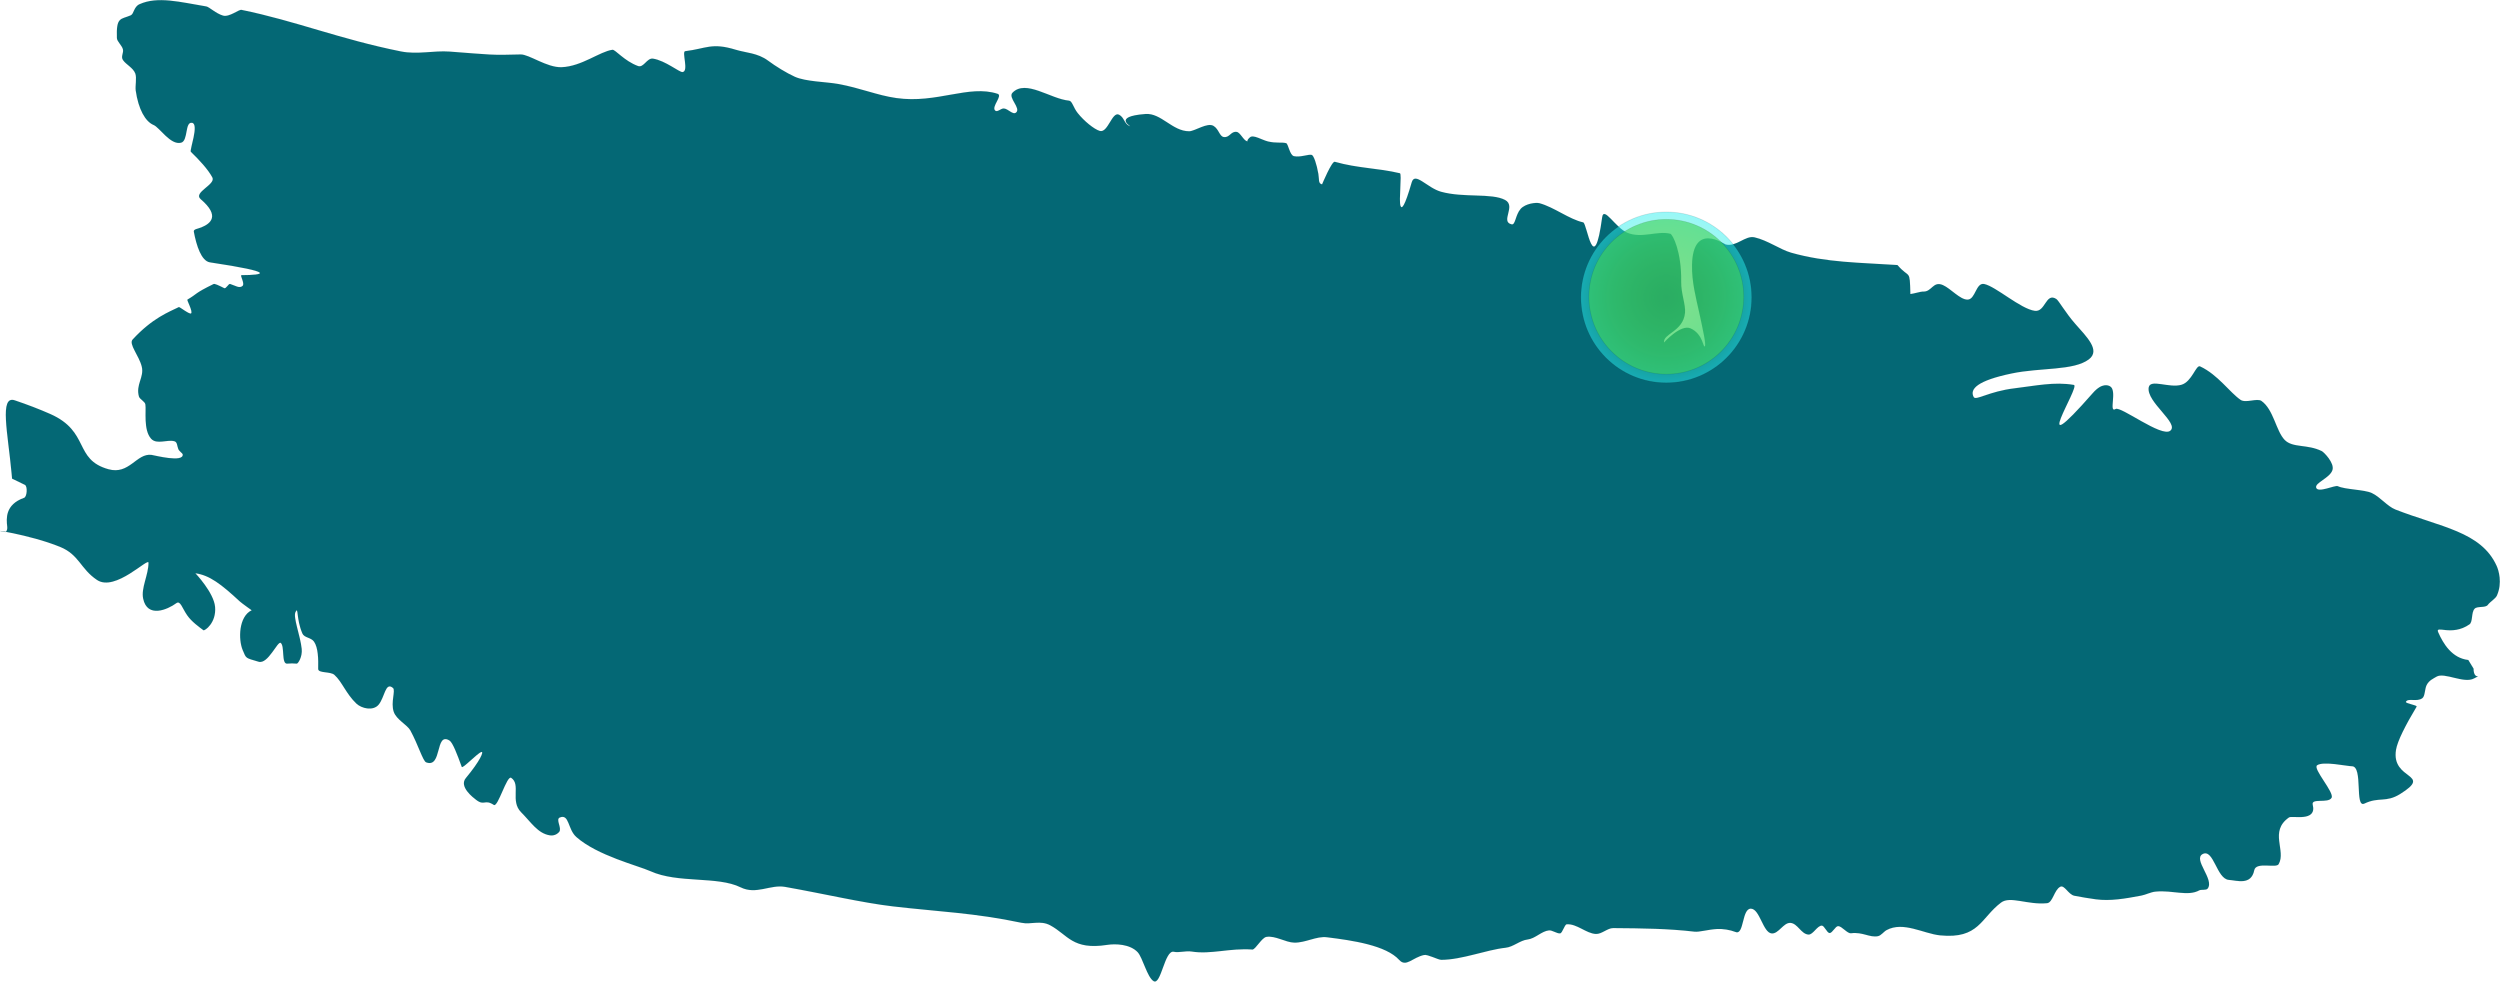
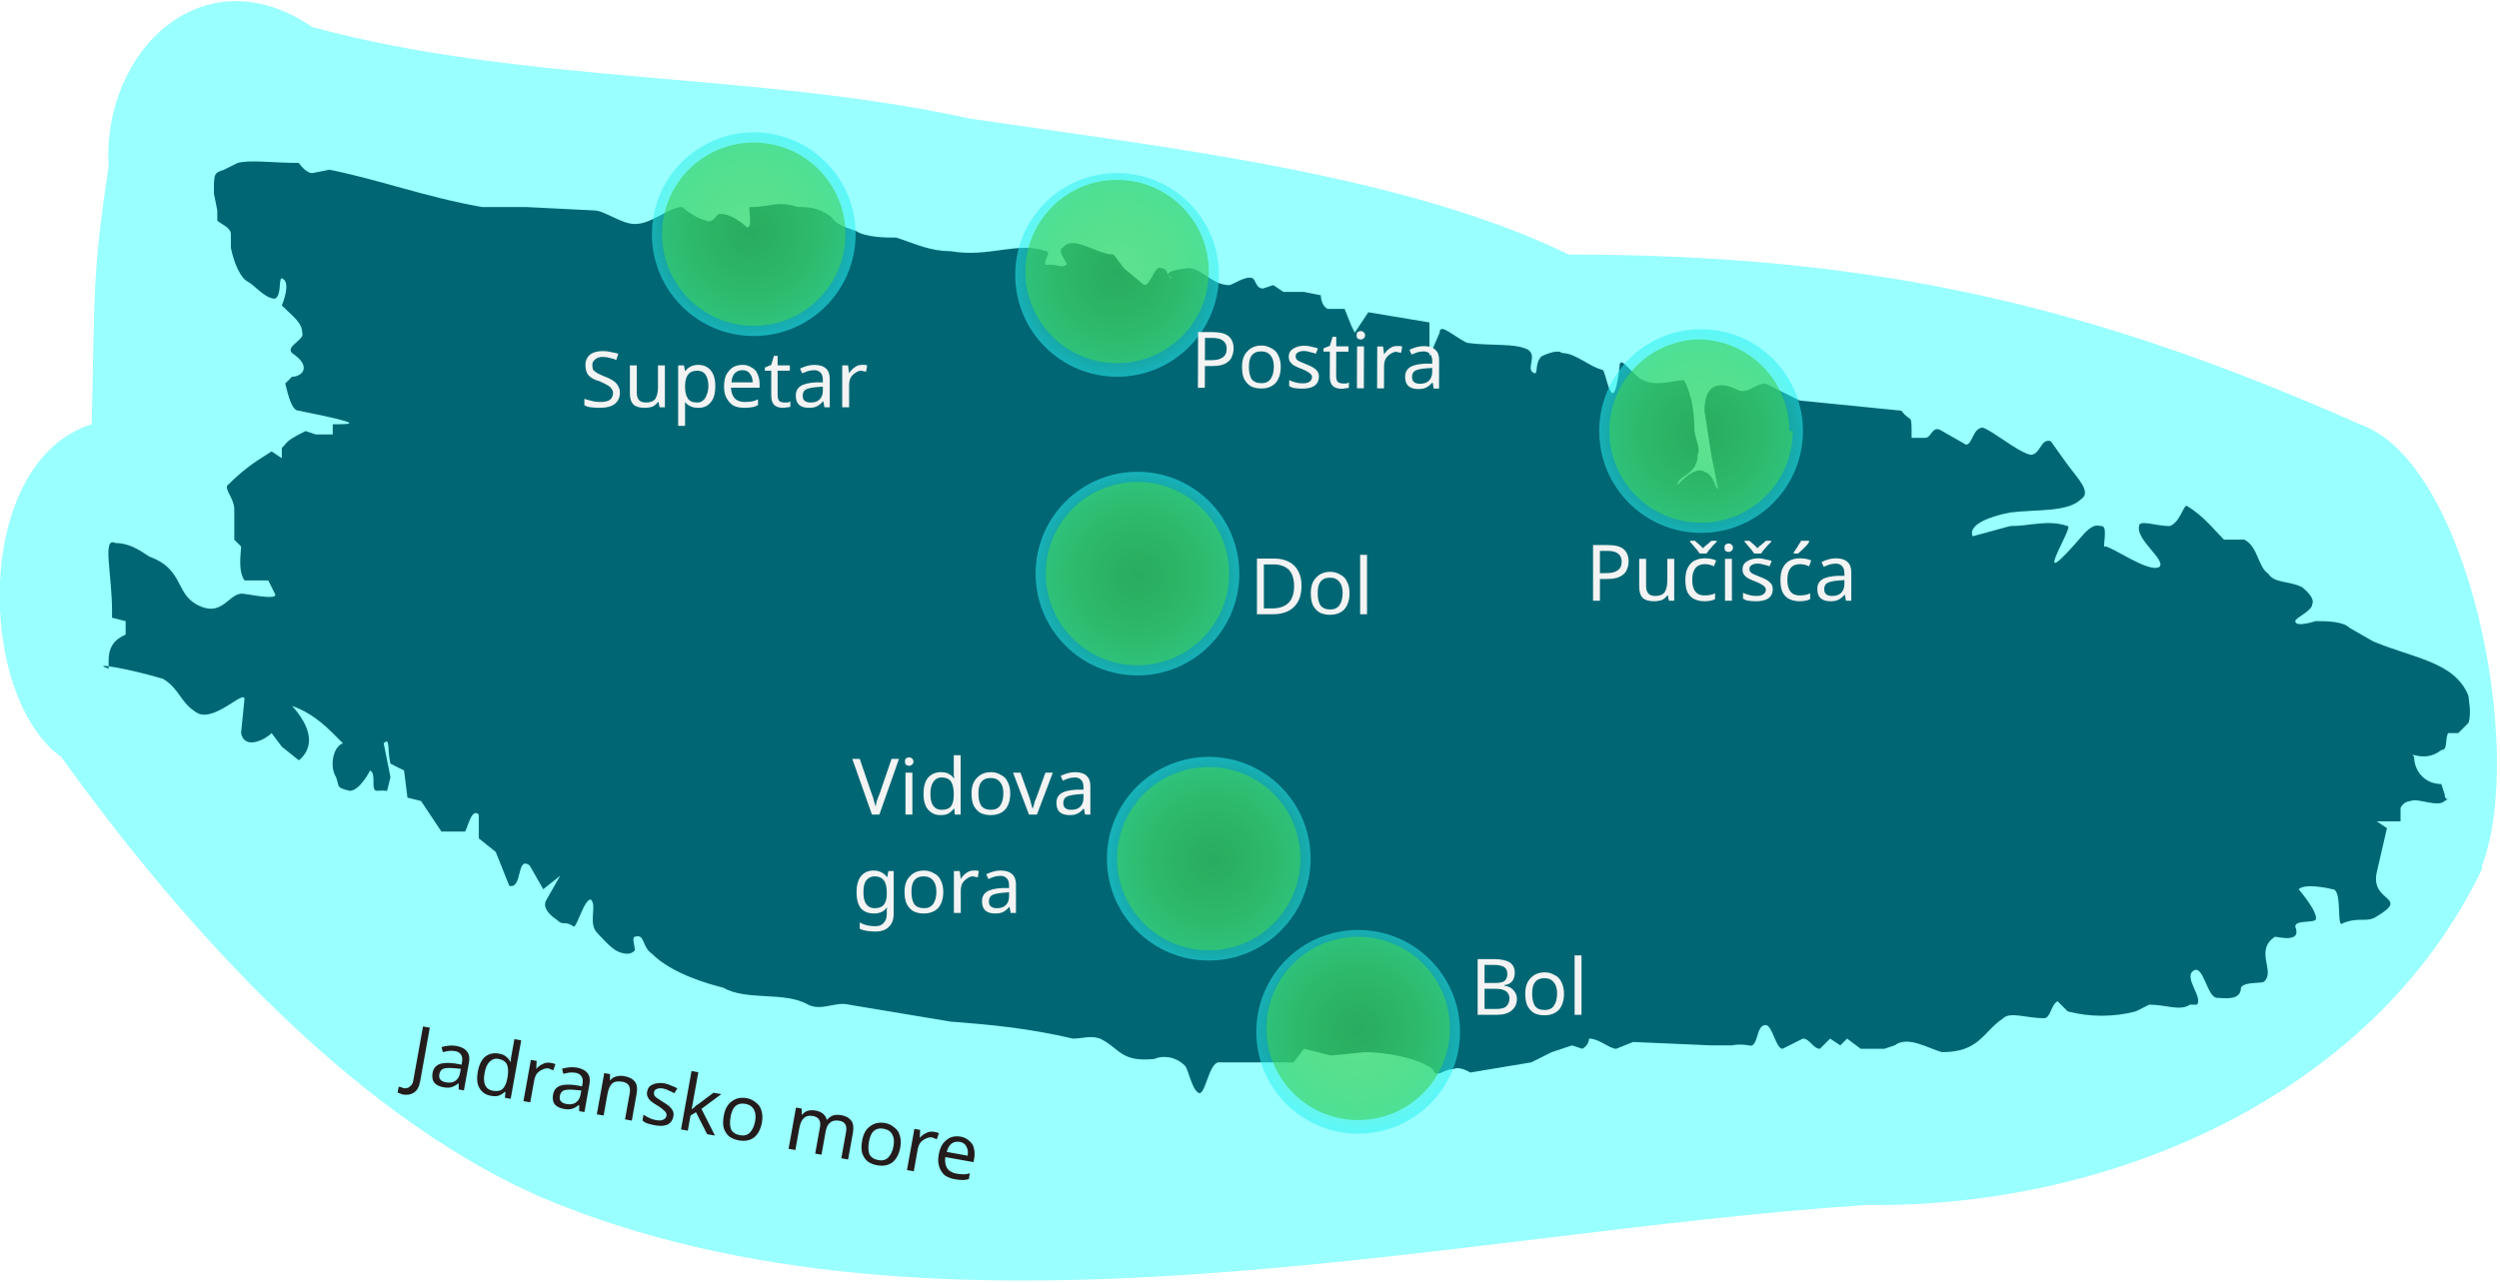
- <svg xmlns="http://www.w3.org/2000/svg" xmlns:xlink="http://www.w3.org/1999/xlink" width="263.72" height="103.554" viewBox="0 0 69.776 27.399">
-   <defs>
-     <linearGradient id="a">
-       <stop offset="0" stop-color="#4dd23f" stop-opacity=".157" />
-       <stop offset="1" stop-color="#2bf0f3" stop-opacity=".867" />
+ <svg xmlns="http://www.w3.org/2000/svg" xmlns:xlink="http://www.w3.org/1999/xlink" viewBox="0 0 73.6 37.8" id="svg76">
+   <defs id="defs80">
+     <linearGradient id="linearGradient4696">
+       <stop offset="0" id="stop4692" stop-color="#4dd23f" stop-opacity=".2" />
+       <stop offset="1" id="stop4694" stop-color="#2bf0f3" stop-opacity=".9" />
    </linearGradient>
-     <radialGradient xlink:href="#a" id="b" cx="47.103" cy="8.207" fx="47.103" fy="8.207" r="2.283" gradientUnits="userSpaceOnUse" gradientTransform="matrix(1.04896 0 0 1.04896 -2.903 -.309)" />
+     <radialGradient xlink:href="#linearGradient4696" id="radialGradient4698-7" cx="47.1" cy="8.2" fx="47.1" fy="8.2" r="2.3" gradientUnits="userSpaceOnUse" gradientTransform="translate(-28.8 -2.7) scale(1.31011)" />
+     <radialGradient xlink:href="#linearGradient4696" id="radialGradient4698-7-6" cx="47.1" cy="8.2" fx="47.1" fy="8.2" r="2.3" gradientUnits="userSpaceOnUse" gradientTransform="translate(-39.6 -3.9) scale(1.31011)" />
+     <radialGradient xlink:href="#linearGradient4696" id="radialGradient4698-7-5" cx="47.1" cy="8.2" fx="47.1" fy="8.2" r="2.3" gradientUnits="userSpaceOnUse" gradientTransform="translate(-28.2 6.2) scale(1.31011)" />
+     <radialGradient xlink:href="#linearGradient4696" id="radialGradient4698-7-9" cx="47.1" cy="8.2" fx="47.1" fy="8.2" r="2.3" gradientUnits="userSpaceOnUse" gradientTransform="translate(-26 14.6) scale(1.31011)" />
+     <radialGradient xlink:href="#linearGradient4696" id="radialGradient4698-7-29" cx="47.1" cy="8.2" fx="47.1" fy="8.2" r="2.3" gradientUnits="userSpaceOnUse" gradientTransform="translate(-21.7 19.6) scale(1.31011)" />
+     <radialGradient xlink:href="#linearGradient4696" id="radialGradient4698-7-7" cx="47.1" cy="8.2" fx="47.1" fy="8.2" r="2.3" gradientUnits="userSpaceOnUse" gradientTransform="translate(-11.6 2) scale(1.31011)" />
  </defs>
-   <path d="M69.038 18.662c0 .36.278.126.013.273-.279.154-.832-.183-1.049-.048-.081.051-.208.099-.275.236-.053.107-.042.304-.117.362-.153.117-.405-.013-.46.103-.023.047.324.093.298.136-.31.516-.533.956-.574 1.2-.146.868 1.053.651.113 1.238-.4.248-.587.07-.996.266-.278.132-.028-1.042-.347-1.042-.133 0-.802-.149-.973-.027-.13.093.488.76.404.908-.093.165-.576-.003-.526.194.123.49-.576.294-.663.354-.561.393-.071.928-.289 1.305-.069.12-.631-.077-.68.168-.086.431-.484.285-.707.27-.342-.025-.423-.875-.73-.723-.29.146.34.717.134.968-.04.049-.178.019-.227.045-.325.18-.735-.009-1.224.037-.138.013-.271.088-.402.112-.453.085-.866.157-1.264.103a11.13 11.13 0 0 1-.603-.1c-.167-.037-.274-.311-.392-.25-.17.087-.207.442-.367.458-.55.053-1.028-.21-1.285-.017-.566.426-.613 1.023-1.701.915-.461-.046-1.029-.4-1.495-.146-.08.044-.152.152-.241.169-.234.044-.423-.123-.748-.082-.106.014-.253-.196-.36-.199-.08-.002-.161.196-.241.193-.072-.003-.144-.205-.215-.207-.13-.003-.246.258-.374.25-.205-.012-.303-.317-.507-.326-.191-.01-.33.312-.52.294-.243-.022-.328-.681-.577-.691-.26-.011-.189.75-.43.651a1.32 1.32 0 0 0-.518-.083c-.243.012-.499.09-.628.074-.712-.084-1.443-.094-2.271-.1-.158-.001-.318.17-.48.164-.269-.01-.531-.289-.814-.27-.067.004-.12.25-.189.254-.088.007-.217-.092-.307-.084-.21.02-.383.23-.601.255-.21.024-.396.208-.613.23-.538.058-1.216.336-1.794.337-.088 0-.375-.156-.478-.135-.324.067-.502.352-.696.137-.367-.405-1.289-.542-2.018-.632-.291-.036-.595.156-.91.15-.242-.004-.529-.202-.779-.16-.126.02-.293.333-.384.353-.645-.047-1.156.143-1.708.055-.161-.025-.344.04-.493.007-.255-.054-.355.943-.562.82-.18-.108-.304-.657-.445-.808-.212-.226-.616-.241-.854-.204-.965.15-1.09-.278-1.586-.546-.278-.15-.535-.014-.804-.071-1.307-.277-2.325-.31-3.59-.458-.857-.1-1.91-.35-3.007-.544-.416-.073-.804.228-1.24.013-.649-.32-1.75-.104-2.518-.451-.348-.157-1.476-.432-2.068-.954-.243-.215-.194-.656-.463-.544-.123.051.063.29-.014.398a.281.281 0 0 1-.258.1c-.34-.051-.524-.362-.807-.646-.311-.313.003-.775-.277-.96-.12-.08-.37.832-.484.757-.262-.173-.258.038-.494-.142-.078-.06-.486-.367-.288-.606.405-.487.513-.753.434-.73-.11.031-.526.477-.547.416-.128-.352-.252-.681-.344-.737-.408-.247-.196.782-.65.61-.09-.035-.218-.482-.44-.89-.085-.157-.391-.3-.465-.522-.088-.261.058-.596-.02-.663-.218-.187-.23.267-.406.47-.151.175-.468.105-.616-.035-.288-.273-.399-.609-.613-.801-.114-.102-.456-.04-.453-.167.006-.279 0-.591-.116-.76-.082-.12-.273-.105-.325-.228-.178-.415-.104-.777-.193-.6-.074.148.134.656.173 1.03.023.226-.105.415-.138.411a1.359 1.359 0 0 0-.267 0c-.167.015-.063-.49-.18-.578-.086-.066-.354.604-.617.525-.374-.112-.341-.08-.443-.322-.128-.306-.112-.942.25-1.114 0 0-.273-.193-.333-.248-.514-.477-.844-.733-1.24-.785 0 0 .515.54.55.938.04.453-.294.674-.324.652-.12-.09-.332-.24-.454-.418-.14-.2-.189-.421-.304-.337-.242.178-.808.426-.924-.126-.063-.3.149-.661.149-1.003 0-.16-.93.82-1.437.481-.463-.309-.496-.705-1.03-.923-.863-.353-2.107-.52-1.523-.413 0 0 .06-.04.047-.153-.025-.22-.064-.613.472-.804.081-.03.101-.322.02-.362l-.357-.173-.015-.163c-.102-1.105-.344-2.169.09-2.022.35.118.684.246.99.381 1.112.493.65 1.267 1.62 1.541.59.167.786-.454 1.208-.399.072.01.912.228.869-.02-.004-.024-.095-.081-.122-.143-.038-.092-.025-.195-.11-.219-.198-.056-.492.102-.649-.07-.221-.243-.133-.79-.16-.957-.012-.084-.157-.142-.18-.222-.094-.334.151-.536.079-.833-.076-.31-.372-.63-.255-.757.558-.604 1.013-.767 1.29-.905.021-.01.3.216.342.176.055-.052-.124-.372-.104-.384.295-.172.179-.165.731-.435.03-.014.125.028.297.115.051.026.12-.131.164-.117.145.046.262.134.348.054.073-.069-.085-.3-.027-.3.623-.002 1.01-.074-.883-.358-.24-.036-.378-.468-.45-.856-.013-.07.103-.076.211-.12.25-.102.535-.314-.02-.788-.22-.188.432-.407.326-.606-.121-.227-.374-.498-.6-.715-.043-.042.237-.774.034-.81-.209-.036-.103.505-.309.556-.294.074-.598-.426-.764-.494-.231-.095-.426-.44-.5-.964-.017-.126.033-.353-.011-.472-.06-.162-.256-.248-.344-.376-.068-.1.023-.196-.002-.301-.024-.105-.165-.218-.168-.312-.022-.602.105-.514.386-.636.092-.04.082-.237.244-.31.51-.23 1.132-.059 1.864.062.081.013.273.201.468.256.176.05.441-.176.515-.16 1.505.307 2.745.818 4.45 1.16.461.092.916-.028 1.357.004 1.155.086 1.157.106 1.982.08.235-.007.732.37 1.143.356.564-.02 1.066-.438 1.422-.486.078-.01.33.313.712.453.16.059.25-.232.42-.206.34.053.736.383.822.375.187-.016-.027-.57.076-.583.592-.072.735-.248 1.412-.04.28.086.61.088.9.304.213.158.514.344.748.45.304.137.873.141 1.204.2.631.114 1.09.318 1.628.394 1.132.162 2.025-.382 2.828-.118.15.05-.185.362-.068.468.06.055.157-.062.24-.059.12.004.254.192.345.112.14-.123-.232-.415-.103-.55.368-.385 1.054.17 1.58.22.089.01.117.192.24.345.18.227.462.455.618.5.228.064.342-.552.537-.453.15.077.143.262.298.318.102.036-.538-.264.44-.338.436-.033.748.482 1.218.482.16 0 .508-.254.68-.15.153.091.165.298.292.312.167.018.193-.171.359-.143.098.017.19.242.29.262.157.032-.114.054.079-.113.093-.081.336.078.503.117.226.054.383.015.503.047.063.017.098.335.219.363.175.041.405-.06.497-.035.054.015.137.25.185.532.026.152-.01.267.104.29 0 0 .272-.653.354-.63.653.185 1.192.171 1.818.32.06.014-.038.772.018.915.033.082.107.05.312-.661.088-.306.428.153.817.262.634.176 1.414.03 1.789.23.315.169-.145.605.182.68.11.025.103-.263.253-.432.135-.15.427-.184.524-.158.407.11.832.45 1.22.535.11.024.296 1.597.531-.144.043-.315.374.295.696.432.406.172.845-.063 1.205.03.066.017.317.501.303 1.34-.005.327.13.642.107.868-.052.522-.617.576-.587.828 0 0 .467-.522.745-.394.352.162.345.556.396.498.04-.046-.045-.423-.16-.958-.083-.379-.207-.837-.197-1.313.024-1.204.898-.58.938-.57.295.075.548-.257.803-.2.365.082.714.34 1.024.429.987.28 1.938.276 2.968.345.344.4.342.084.36.81.09-.01.302-.073.35-.07.249.02.28-.306.56-.18.219.097.478.409.687.405.225-.004.23-.486.467-.435.325.07 1.01.694 1.409.748.299.041.304-.52.6-.331.066.041.256.383.521.685.333.379.719.749.387 1-.425.32-1.346.225-2.147.392-.977.203-1.182.44-1.068.658.06.116.415-.156 1.152-.243.559-.066 1.105-.188 1.646-.093.189.034-1.33 2.344.529.227.263-.3.433-.21.47-.194.228.103-.043.767.166.639.141-.087 1.279.798 1.524.608.267-.207-.676-.806-.599-1.214.046-.24.572.03.913-.07.296-.087.406-.566.52-.513.499.234.82.72 1.128.933.144.1.464-.054.584.031.342.242.404.839.65 1.09.226.228.63.11 1.035.311.057.028.356.329.297.525-.068.225-.498.355-.455.495.048.158.526-.078.604-.042.207.097.736.093.948.191.242.113.429.37.663.462 1.252.49 2.391.612 2.823 1.573.053.118.165.47.006.827-.038.087-.192.174-.252.258-.067.094-.297.027-.371.11-.099.11-.042.366-.144.436-.496.345-.965.005-.871.22.14.32.386.725.84.774z" stroke-dashoffset="47.811" stroke-opacity=".106" stroke-linejoin="round" stroke-linecap="round" stroke-width=".009" stroke="#000" fill-opacity=".983" fill="#006673" />
-   <circle cx="46.507" cy="8.3" r="2.384" fill="url(#b)" fill-opacity=".573" stroke="#000" stroke-width=".022" stroke-linecap="round" stroke-linejoin="round" stroke-dashoffset="47.811" stroke-opacity=".106" />
-   <a transform="translate(-4.546 1.92)">
-     <path d="M53.215 6.363a2.161 2.161 0 0 1-2.162 2.161 2.161 2.161 0 0 1-2.16-2.161 2.161 2.161 0 0 1 2.16-2.162 2.161 2.161 0 0 1 2.162 2.162z" fill="#3fd25b" fill-opacity=".614" stroke="#000" stroke-width=".02" stroke-linecap="round" stroke-linejoin="round" stroke-dashoffset="47.811" stroke-opacity=".106" />
+   <path d="M73.1 25.6c-3.2 6.7-11 10-18.1 9.9-12.3.8-27.3 4.7-39-.2-6-2.6-11.1-8.7-14.2-13-2.5-1.8-2.6-8.7.9-9.8.1-3.8 0-4.3.5-7.6C3 1.5 6-1.4 9.2.8c6.3 1.7 13 1.3 19.4 2.7 5.4.8 12.7 1.6 17.6 4 9 0 15.4 1.5 23.3 5 3.2 1.1 4.9 9.6 3.6 13z" id="path74-3" opacity=".4" fill="#0ff" stroke="#000" stroke-width="0" stroke-linecap="round" stroke-linejoin="round" stroke-dashoffset="47.8" stroke-opacity=".1" />
+   <a id="a963" transform="translate(3 4.7)">
+     <path id="path74" d="M69 18.7c0 .3.3 0 0 .2-.2.2-.8-.1-1 0 0 0-.2 0-.3.2v.4H67l.3.2L67 21c-.2.9 1 .7 0 1.3-.3.2-.5 0-1 .2-.2.2 0-1-.3-1 0 0-.8-.2-1 0 0 0 .6.7.5.9-.1.1-.6 0-.6.2.2.5-.5.3-.6.3-.6.4 0 1-.3 1.3 0 .1-.6 0-.7.2 0 .4-.5.3-.7.3-.3 0-.4-1-.7-.8-.3.2.3.8.1 1h-.2c-.3.2-.7 0-1.2 0l-.4.2a4 4 0 0 1-2 0l-.3-.3c-.2.1-.2.5-.4.5-.5 0-1-.2-1.2 0-.6.4-.7 1-1.8 1-.4-.1-1-.5-1.4-.2l-.3.1h-.7l-.4-.3-.2.2-.3-.2-.3.3c-.2 0-.3-.3-.5-.3l-.6.3c-.2 0-.3-.7-.5-.7-.3 0-.2.7-.5.6a1.3 1.3 0 0 0-.5 0h-.6l-2.3-.1-.5.2c-.2 0-.5-.3-.8-.3 0 0 0 .2-.2.3l-.3-.1-.6.2-.6.3-1.8.3s-.3-.2-.5-.1c-.3 0-.5.3-.6 0-.4-.3-1.3-.5-2-.5l-1 .1-.8-.2-.3.4h-2.2c-.3 0-.4 1-.6.9-.2-.1-.3-.7-.4-.8-.3-.3-.7-.3-.9-.2-1 .1-1-.3-1.6-.6-.3-.1-.5 0-.8 0-1.3-.3-2.3-.4-3.6-.5l-3-.5c-.4-.1-.8.2-1.2 0-.7-.4-1.8-.1-2.5-.5-.4-.1-1.5-.4-2.1-1-.3-.2-.2-.6-.5-.5-.1 0 0 .3 0 .4a.3.3 0 0 1-.2.1c-.4 0-.6-.3-.9-.6-.3-.3 0-.8-.2-1-.2 0-.4.8-.5.8-.3-.2-.3 0-.5-.2 0 0-.5-.3-.3-.6l.4-.7-.5.4-.4-.7c-.4-.3-.2.7-.6.6l-.4-1-.5-.4v-.7c-.2-.2-.3.3-.4.5h-.7l-.6-.9-.4-.1-.1-.8-.4-.2c-.1-.4 0-.8-.2-.6l.2 1-.1.4a1.4 1.4 0 0 0-.3 0c-.2 0 0-.5-.2-.6 0 0-.3.6-.6.6-.4-.1-.3-.1-.4-.4-.2-.3-.1-.9.2-1l-.3-.3c-.5-.5-.9-.7-1.2-.8 0 0 .5.5.5 1 0 .4-.3.6-.3.6l-.5-.4-.3-.4c-.2.2-.8.5-.9 0l.1-1c0-.3-.9.7-1.4.4-.5-.3-.5-.7-1-1C.8 15-.4 14.8.2 15v-.2c0-.2 0-.6.5-.8v-.4l-.4-.1v-.2c0-1.1-.3-2.2.1-2 .4 0 .7.2 1 .4 1.1.4.7 1.2 1.6 1.5.6.2.8-.5 1.2-.4.1 0 1 .2.9 0l-.1-.2-.1-.2h-.7c-.2-.3-.1-.8-.1-1l-.2-.2v-.9c0-.3-.3-.6-.2-.7.6-.6 1-.8 1.3-1l.3.2v-.3c.2-.2.1-.2.7-.5l.3.1h.5v-.3c.6 0 1 0-1-.4-.2 0-.3-.4-.4-.8l.2-.2c.3 0 .6-.3 0-.7-.2-.2.4-.4.3-.6 0-.3-.3-.5-.6-.8 0 0 .3-.7 0-.8-.1 0 0 .5-.2.6-.3 0-.6-.4-.8-.5-.2-.1-.4-.5-.5-1v-.4c0-.2-.3-.3-.4-.4v-.3L3.3 1c0-.6 0-.6.3-.7L4 .1C4.4 0 5 .1 5.8.1c0 0 .2.3.4.3l.5-.1c1.5.3 2.8.8 4.5 1.1h1.3l2 .1c.3 0 .8.4 1.2.4.5 0 1-.5 1.4-.5 0 0 .3.3.7.4.2.1.3-.2.4-.2.4 0 .8.4.8.4.2 0 0-.6.1-.6.6 0 .8-.2 1.4 0 .3 0 .6 0 1 .3.1.2.4.3.7.4.3.2.9.2 1.2.2.6.2 1 .4 1.6.4 1.1.2 2-.3 2.8 0 .2 0-.1.3 0 .4h.2c.1 0 .3.1.4 0 .1 0-.3-.4-.1-.5.3-.4 1 .2 1.5.2l.3.4.6.5c.2 0 .3-.6.5-.5.2 0 .2.3.3.3.1 0-.5-.2.5-.3.4 0 .7.5 1.2.5.1 0 .5-.3.7-.2.1.1.1.3.3.3l.3-.1.3.2c.2 0-.1.1 0 0h.6l.5.1s0 .3.2.4h.5l.2.5.1.2.4-.6 1.8.3v1l.3-.7c0-.3.4.1.8.3.7.1 1.4 0 1.8.2.3.2-.1.6.2.7.1 0 0-.3.2-.5.2-.1.5-.2.6-.1.4 0 .8.4 1.2.5.1 0 .3 1.6.5-.1 0-.4.4.3.7.4.4.2.9 0 1.2 0 0 0 .3.5.3 1.4 0 .3.2.6.1.8 0 .6-.6.6-.6.9 0 0 .5-.6.8-.4.3.1.3.5.4.5l-.2-1-.2-1.3c0-1.2 1-.6 1-.6.3.1.5-.2.8-.2l1 .5 3 .3c.3.4.3 0 .3.8h.4c.2 0 .2-.4.5-.2l.7.4c.2 0 .2-.5.5-.5.3.1 1 .7 1.4.8.3 0 .3-.5.6-.4l.5.7c.3.4.7.8.4 1-.4.4-1.3.3-2.1.4-1 .2-1.2.5-1.1.7l1.1-.3c.6 0 1.1-.2 1.7 0 .2 0-1.3 2.3.5.2.3-.3.4-.2.5-.2.2 0 0 .7.1.6.2 0 1.3.8 1.6.6.2-.2-.7-.8-.6-1.2 0-.2.5 0 .9 0 .3-.1.4-.6.5-.6.5.3.8.7 1.1 1h.6c.4.2.4.8.7 1 .2.3.6.2 1 .4 0 0 .4.3.3.5 0 .2-.5.4-.5.5 0 .2.6 0 .6 0 .3 0 .8 0 1 .2l.7.4c1.2.5 2.4.6 2.8 1.6 0 .1.1.5 0 .8l-.3.3h-.3c-.1.2 0 .5-.2.5-.5.4-1 0-.8.2 0 .4.3.8.8.8z" fill="#006673" stroke="#000" stroke-width="0" stroke-linecap="round" stroke-linejoin="round" stroke-dashoffset="47.8" stroke-opacity=".1" />
  </a>
+   <circle r="3" cy="8.1" cx="32.9" id="pucisca-backdrop-0" fill="url(#radialGradient4698-7)" fill-opacity=".6" stroke="#000" stroke-width="0" stroke-linecap="round" stroke-linejoin="round" stroke-dashoffset="47.8" stroke-opacity=".1" />
+   <path id="pucisca-2" d="M35.6 8a2.7 2.7 0 0 1-2.7 2.7A2.7 2.7 0 0 1 30.2 8a2.7 2.7 0 0 1 2.7-2.7A2.7 2.7 0 0 1 35.6 8z" fill="#3fd25b" fill-opacity=".6" stroke="#000" stroke-width="0" stroke-linecap="round" stroke-linejoin="round" stroke-dashoffset="47.8" stroke-opacity=".1" />
+   <text style="line-height:1.25;-inkscape-font-specification:'sans-serif, Normal';font-variant-ligatures:normal;font-variant-caps:normal;font-variant-numeric:normal;font-feature-settings:normal;text-align:start" x="46.7" y="17.7" id="text882" font-weight="400" font-size="2.3" font-family="sans-serif" letter-spacing="0" word-spacing="0" fill="#f3f3f3" stroke-width=".1">
+     <tspan id="tspan880" x="46.7" y="17.7" style="-inkscape-font-specification:'sans-serif, Normal';font-variant-ligatures:normal;font-variant-caps:normal;font-variant-numeric:normal;font-feature-settings:normal;text-align:start">Pučišća</tspan>
+   </text>
+   <text style="line-height:1.25;-inkscape-font-specification:'sans-serif, Normal';font-variant-ligatures:normal;font-variant-caps:normal;font-variant-numeric:normal;font-feature-settings:normal;text-align:start" x="35.1" y="11.3" id="text882-6" transform="rotate(.2)" font-weight="400" font-size="2.3" font-family="sans-serif" letter-spacing="0" word-spacing="0" fill="#f3f3f3" stroke-width=".1">
+     <tspan id="tspan880-7" x="35.1" y="11.3" style="-inkscape-font-specification:'sans-serif, Normal';font-variant-ligatures:normal;font-variant-caps:normal;font-variant-numeric:normal;font-feature-settings:normal;text-align:start">Postira</tspan>
+   </text>
+   <text style="line-height:1.25;-inkscape-font-specification:'sans-serif, Normal';font-variant-ligatures:normal;font-variant-caps:normal;font-variant-numeric:normal;font-feature-settings:normal;text-align:start" x="17.1" y="12" id="text882-5" font-weight="400" font-size="2.3" font-family="sans-serif" letter-spacing="0" word-spacing="0" fill="#f3f3f3" stroke-width=".1">
+     <tspan id="tspan880-3" x="17.1" y="12" style="-inkscape-font-specification:'sans-serif, Normal';font-variant-ligatures:normal;font-variant-caps:normal;font-variant-numeric:normal;font-feature-settings:normal;text-align:start">Supetar</tspan>
+   </text>
+   <text style="line-height:1.25;-inkscape-font-specification:'sans-serif, Normal';font-variant-ligatures:normal;font-variant-caps:normal;font-variant-numeric:normal;font-feature-settings:normal;text-align:start" x="25.1" y="24" id="text882-56" font-weight="400" font-size="2.3" font-family="sans-serif" letter-spacing="0" word-spacing="0" fill="#f3f3f3" stroke-width=".1">
+     <tspan id="tspan880-2" x="25.1" y="24" style="-inkscape-font-specification:'sans-serif, Normal';font-variant-ligatures:normal;font-variant-caps:normal;font-variant-numeric:normal;font-feature-settings:normal;text-align:start">Vidova </tspan>
+     <tspan x="25.1" y="26.9" style="-inkscape-font-specification:'sans-serif, Normal';font-variant-ligatures:normal;font-variant-caps:normal;font-variant-numeric:normal;font-feature-settings:normal;text-align:start" id="tspan961">gora</tspan>
+   </text>
+   <text style="line-height:1.25;-inkscape-font-specification:'sans-serif, Normal';font-variant-ligatures:normal;font-variant-caps:normal;font-variant-numeric:normal;font-feature-settings:normal;text-align:start" x="17.4" y="29.2" id="text882-56-9" transform="rotate(10.2)" font-weight="400" font-size="2.3" font-family="sans-serif" letter-spacing="0" word-spacing="0" fill="#241c1c" stroke-width=".1">
+     <tspan id="tspan880-2-1" x="17.4" y="29.2" style="-inkscape-font-specification:'sans-serif, Normal';font-variant-ligatures:normal;font-variant-caps:normal;font-variant-numeric:normal;font-feature-settings:normal;text-align:start">Jadransko more</tspan>
+   </text>
+   <text style="line-height:1.25;-inkscape-font-specification:'sans-serif, Normal';font-variant-ligatures:normal;font-variant-caps:normal;font-variant-numeric:normal;font-feature-settings:normal;text-align:start" x="36.8" y="18.1" id="text882-5-2" font-weight="400" font-size="2.3" font-family="sans-serif" letter-spacing="0" word-spacing="0" fill="#f3f3f3" stroke-width=".1">
+     <tspan id="tspan880-3-7" x="36.8" y="18.1" style="-inkscape-font-specification:'sans-serif, Normal';font-variant-ligatures:normal;font-variant-caps:normal;font-variant-numeric:normal;font-feature-settings:normal;text-align:start">Dol</tspan>
+   </text>
+   <text style="line-height:1.25;-inkscape-font-specification:'sans-serif, Normal';font-variant-ligatures:normal;font-variant-caps:normal;font-variant-numeric:normal;font-feature-settings:normal;text-align:start" x="43.3" y="29.9" id="text882-5-2-6" font-weight="400" font-size="2.3" font-family="sans-serif" letter-spacing="0" word-spacing="0" fill="#f3f3f3" stroke-width=".1">
+     <tspan id="tspan880-3-7-2" x="43.3" y="29.9" style="-inkscape-font-specification:'sans-serif, Normal';font-variant-ligatures:normal;font-variant-caps:normal;font-variant-numeric:normal;font-feature-settings:normal;text-align:start">Bol</tspan>
+   </text>
+   <circle r="3" cy="6.9" cx="22.2" id="pucisca-backdrop-0-7" fill="url(#radialGradient4698-7-6)" fill-opacity=".6" stroke="#000" stroke-width="0" stroke-linecap="round" stroke-linejoin="round" stroke-dashoffset="47.8" stroke-opacity=".1" />
+   <path id="pucisca-2-9" d="M24.9 6.9a2.7 2.7 0 0 1-2.7 2.7 2.7 2.7 0 0 1-2.7-2.7 2.7 2.7 0 0 1 2.7-2.7 2.7 2.7 0 0 1 2.7 2.7z" fill="#3fd25b" fill-opacity=".6" stroke="#000" stroke-width="0" stroke-linecap="round" stroke-linejoin="round" stroke-dashoffset="47.8" stroke-opacity=".1" />
+   <circle r="3" cy="16.9" cx="33.5" id="pucisca-backdrop-0-2" fill="url(#radialGradient4698-7-5)" fill-opacity=".6" stroke="#000" stroke-width="0" stroke-linecap="round" stroke-linejoin="round" stroke-dashoffset="47.8" stroke-opacity=".1" />
+   <path id="pucisca-2-8" d="M36.2 16.9a2.7 2.7 0 0 1-2.7 2.7 2.7 2.7 0 0 1-2.7-2.7 2.7 2.7 0 0 1 2.7-2.7 2.7 2.7 0 0 1 2.7 2.7z" fill="#3fd25b" fill-opacity=".6" stroke="#000" stroke-width="0" stroke-linecap="round" stroke-linejoin="round" stroke-dashoffset="47.8" stroke-opacity=".1" />
+   <circle r="3" cy="25.3" cx="35.6" id="pucisca-backdrop-0-6" fill="url(#radialGradient4698-7-9)" fill-opacity=".6" stroke="#000" stroke-width="0" stroke-linecap="round" stroke-linejoin="round" stroke-dashoffset="47.8" stroke-opacity=".1" />
+   <path id="pucisca-2-1" d="M38.3 25.3a2.7 2.7 0 0 1-2.7 2.7 2.7 2.7 0 0 1-2.7-2.7 2.7 2.7 0 0 1 2.7-2.7 2.7 2.7 0 0 1 2.7 2.7z" fill="#3fd25b" fill-opacity=".6" stroke="#000" stroke-width="0" stroke-linecap="round" stroke-linejoin="round" stroke-dashoffset="47.8" stroke-opacity=".1" />
+   <circle r="3" cy="30.4" cx="40" id="pucisca-backdrop-0-9" fill="url(#radialGradient4698-7-29)" fill-opacity=".6" stroke="#000" stroke-width="0" stroke-linecap="round" stroke-linejoin="round" stroke-dashoffset="47.8" stroke-opacity=".1" />
+   <path id="pucisca-2-4" d="M42.7 30.4A2.7 2.7 0 0 1 40 33a2.7 2.7 0 0 1-2.7-2.7 2.7 2.7 0 0 1 2.7-2.7 2.7 2.7 0 0 1 2.7 2.7z" fill="#3fd25b" fill-opacity=".6" stroke="#000" stroke-width="0" stroke-linecap="round" stroke-linejoin="round" stroke-dashoffset="47.8" stroke-opacity=".1" />
+   <circle r="3" cy="12.7" cx="50.1" id="pucisca-backdrop-0-5" fill="url(#radialGradient4698-7-7)" fill-opacity=".6" stroke="#000" stroke-width="0" stroke-linecap="round" stroke-linejoin="round" stroke-dashoffset="47.8" stroke-opacity=".1" />
+   <path id="pucisca-2-0" d="M52.8 12.7a2.7 2.7 0 0 1-2.7 2.7 2.7 2.7 0 0 1-2.7-2.7A2.7 2.7 0 0 1 50 10a2.7 2.7 0 0 1 2.7 2.7z" fill="#3fd25b" fill-opacity=".6" stroke="#000" stroke-width="0" stroke-linecap="round" stroke-linejoin="round" stroke-dashoffset="47.8" stroke-opacity=".1" />
</svg>
